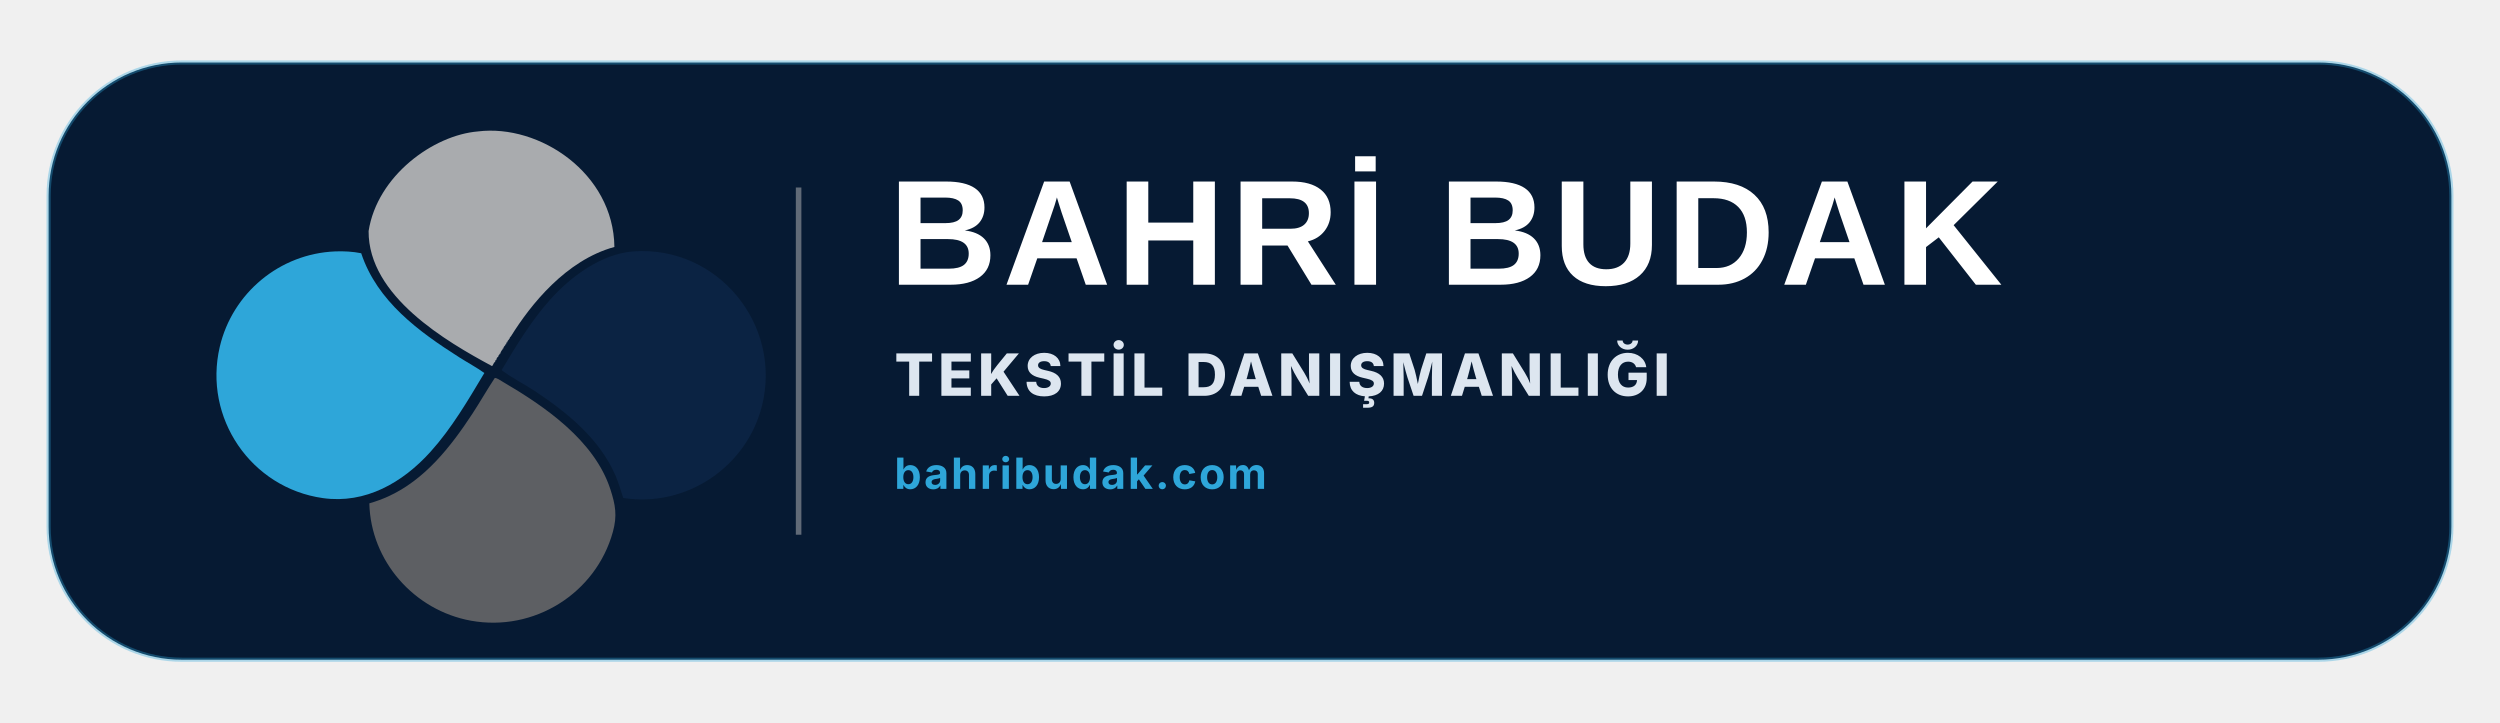
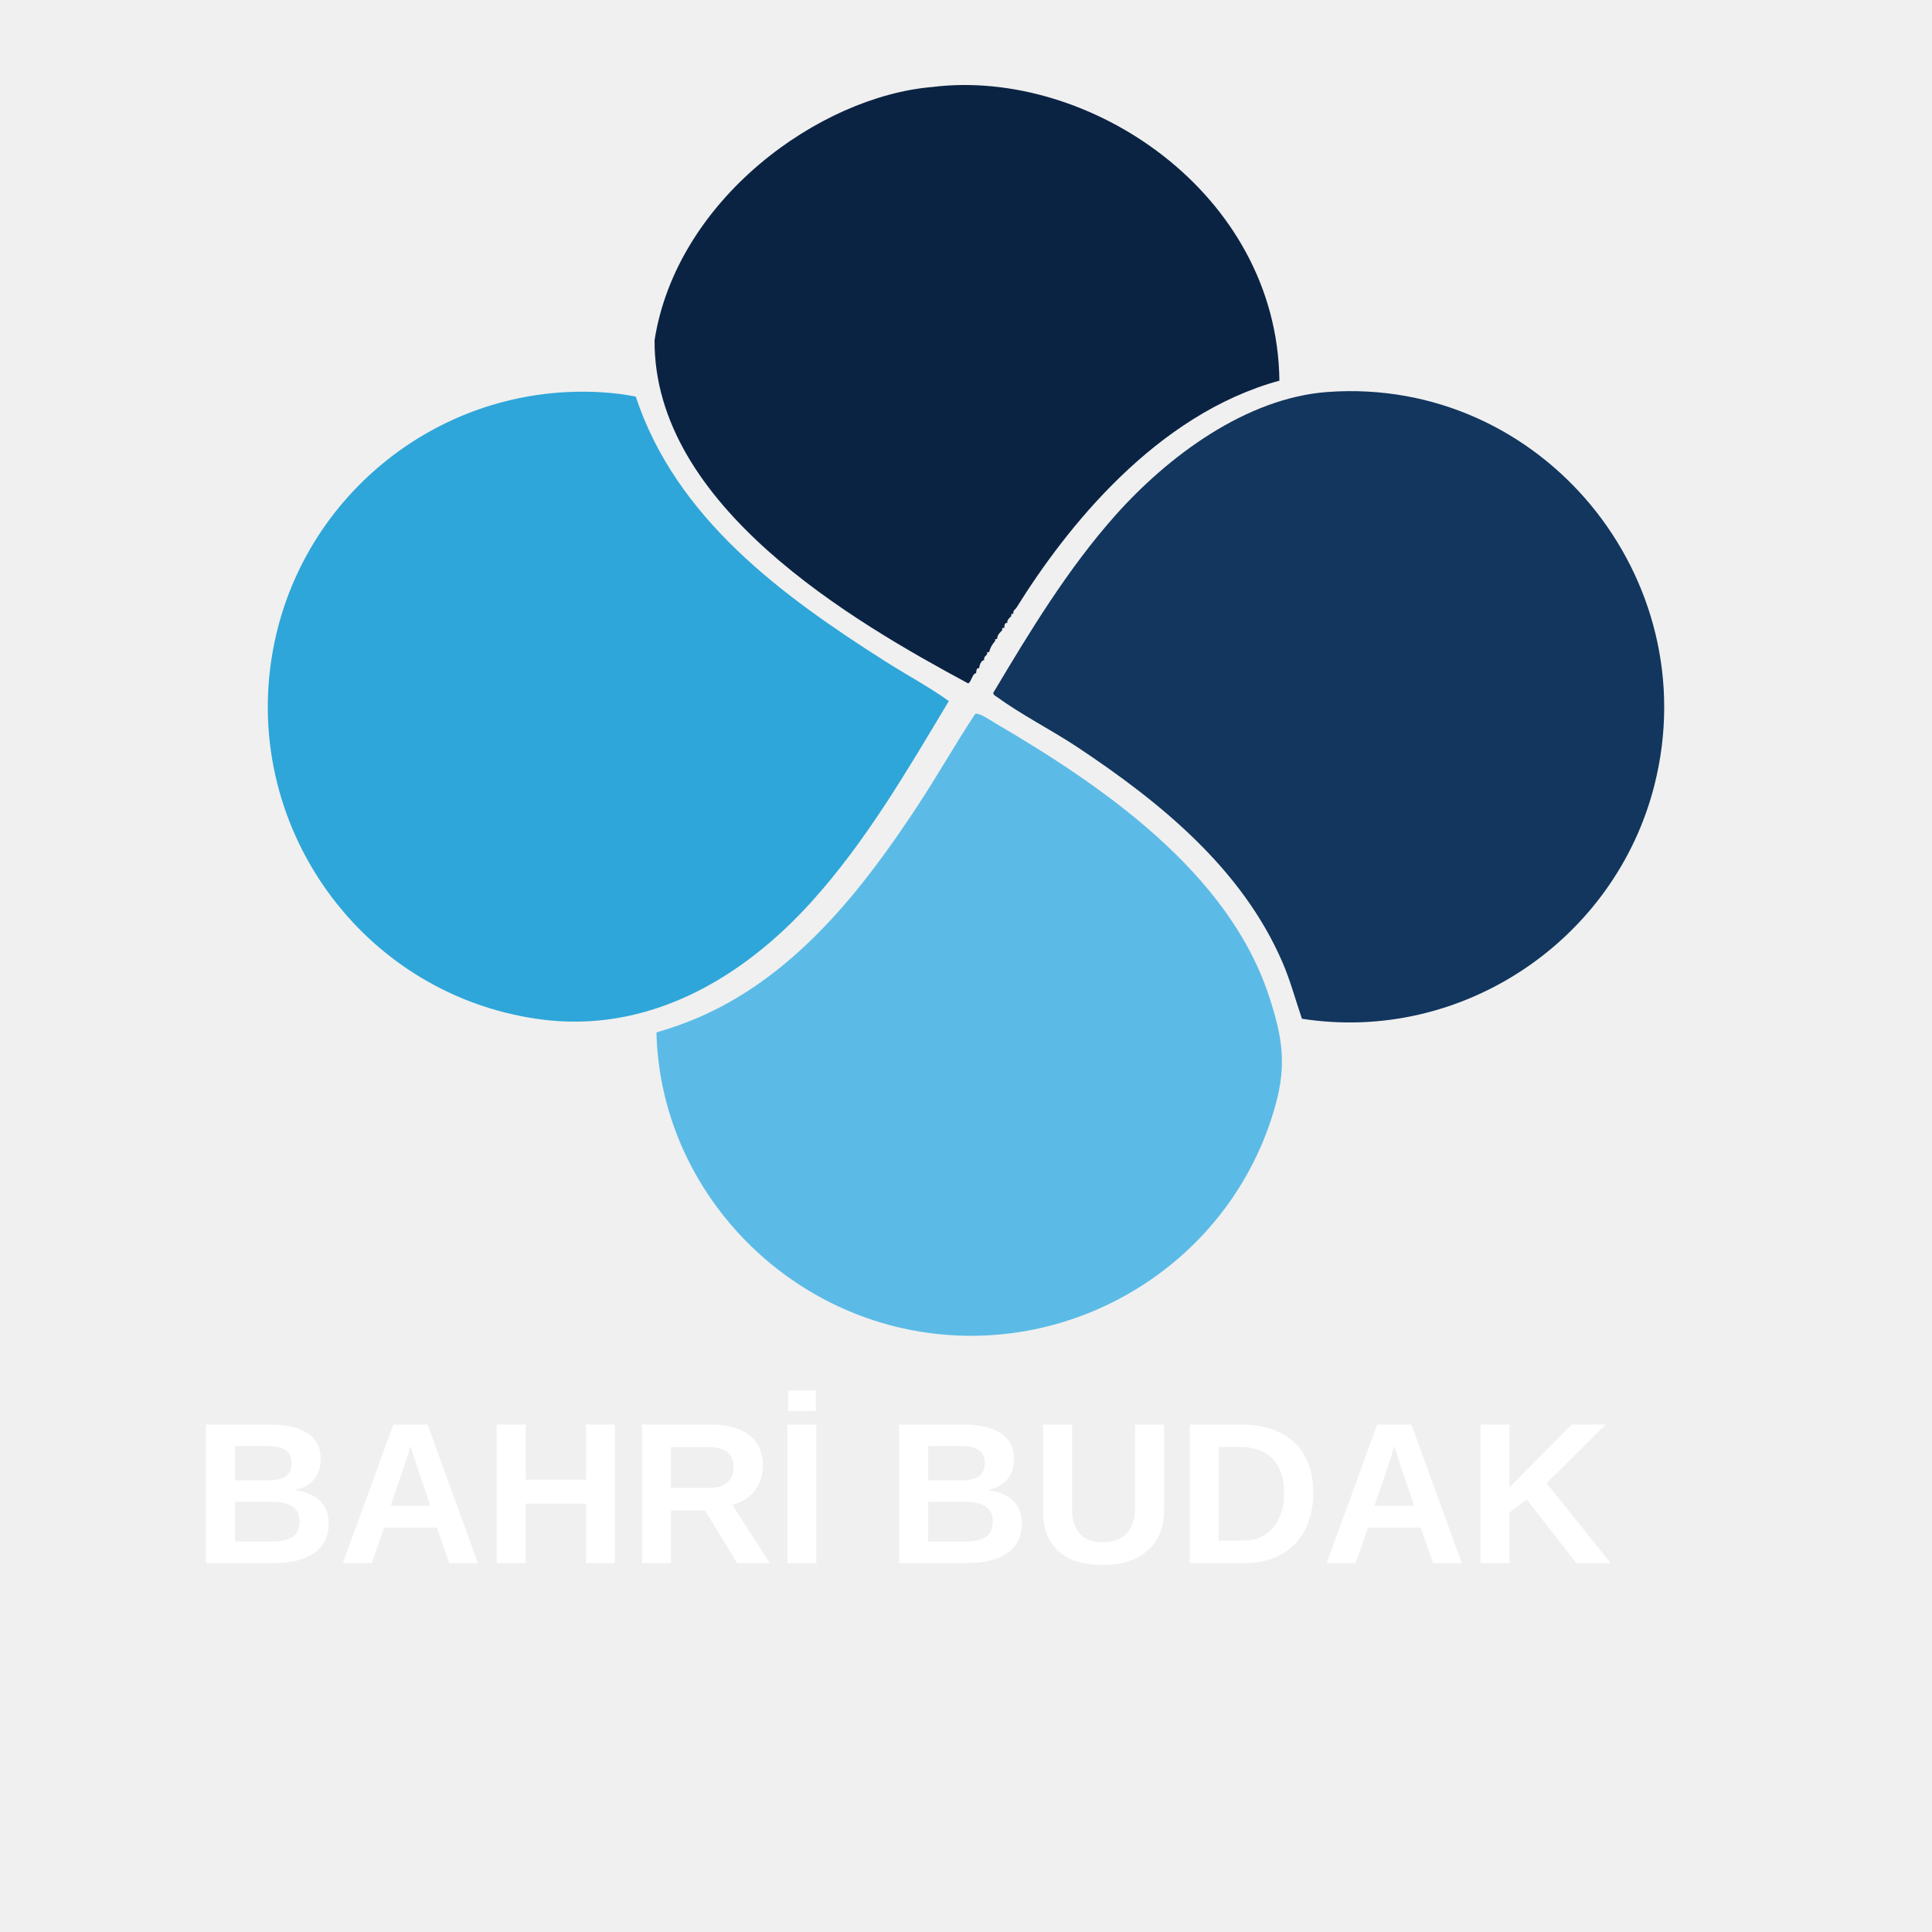
- <svg xmlns="http://www.w3.org/2000/svg" viewBox="0 0 1800 520">
+ <svg xmlns="http://www.w3.org/2000/svg" id="Layer_1" version="1.1" viewBox="0 0 1920 1920">
  <defs>
    <style>
- .st0{fill:#2EA6D9}.st1{fill:#A9ABAE}.st4{fill:#5D5F63}.st5{fill:#0B2343}
- .name{fill:#0B2343;font-family:Montserrat,Arial,sans-serif;font-weight:800;letter-spacing:4px}
- .tag{fill:#0B2343;font-family:Inter,Arial,sans-serif;font-weight:800;letter-spacing:3px}
- .web{fill:#2EA6D9;font-family:Inter,Arial,sans-serif;font-weight:700;letter-spacing:1.5px}
- .name{fill:#FFFFFF}.tag{fill:#DDE6F0}.web{fill:#2EA6D9}</style>
+       .st0 {
+         fill: #2EA6D9;
+       }
+ 
+       .st1 {
+         fill: #0B2343;
+       }
+ 
+       .st2 {
+         fill: #FFFFFF;
+         font-family: Arial-Black, Arial;
+         font-size: 200px;
+         font-weight: 800;
+       }
+ 
+       .st3 {
+         fill: #5BBBE6;
+       }
+ 
+       .st4 {
+         fill: #12365E;
+       }
+     </style>
  </defs>
-   <rect x="35" y="45" width="1730" height="430" rx="96" fill="#061A33" stroke="#2EA6D9" stroke-opacity="0.35" stroke-width="3" />
-   <g transform="translate(80 70) scale(0.285)">
+   <g>
    <path class="st1" d="M927.07,86.38c154.88-18.92,342.19,105.24,344.39,291.92-122.34,33.41-211.58,145.67-261.43,225.82-.94,1.54-3.61,2.38-3,6-2.13-.24-2.24-.13-2,2-.93,1.63-4.47,3.33-4,7-2.81-.65-2.82,2.89-3,5-2.12-.24-2.24-.12-2,2-1.07,1.69-4.78,4.17-5,8,.04,2.24-2.97-.38-2,3-1.89,1.55-5.33,6.95-6,10.99-2.13-.24-2.24-.12-2,2-1.07,1.54-3.49,2.44-3,6-3.05-.09-4.71,5.28-5,7.99-2.94-.63-2.69,2.91-3,5-3.61-.27-4.87,9.25-7.99,10-114.28-61.54-312.43-176.2-311.54-341,21.91-139.83,163.61-242.49,276.55-251.69Z" />
    <path class="st0" d="M566.05,389.52c21.78-.89,44.45.38,65.76,4.61,40.13,121.27,145.27,197.81,248.37,263.37,20.78,13.22,42.78,24.87,62.76,39.2-41.27,68.9-82.25,139.4-136.29,199.28-69.81,77.35-163.94,132.02-271.71,116.76-181.61-25.72-302.45-202.78-260.46-382.06,31.89-136.16,151.5-235.45,291.57-241.15Z" />
-     <path class="st5" d="M1319.66,389.52c212.14-15.18,376.48,184.82,324.54,390.51-39.07,154.74-191.71,257.16-350.35,232.39-6.45-18.86-11.52-38.04-19.5-56.46-40.32-93.03-121.62-159.04-204.05-213.73-24.99-16.58-55.23-31.85-78.79-49.14-1.59-1.16-4.42-2.23-4.46-4.49,36.28-60.86,74.17-123.4,121.4-176.45,52.22-58.65,129.96-116.81,211.2-122.63Z" />
-     <path class="st4" d="M652.35,1026.03c16.1-4.7,31.93-10.35,47.19-17.27,92.97-42.16,158.33-125.55,212.95-208.83,19.48-29.71,37.12-60.82,56.58-90.38,3.77-1.73,15.22,6.33,19.27,8.7,107.11,62.59,232.52,148.6,272.84,271.88,13.01,39.77,17.72,67.02,6.43,107.95-42.92,155.59-199.4,253.32-358.71,224.35-143.01-26-253.01-150.17-256.54-296.39Z" />
+     <path class="st4" d="M1319.66,389.52c212.14-15.18,376.48,184.82,324.54,390.51-39.07,154.74-191.71,257.16-350.35,232.39-6.45-18.86-11.52-38.04-19.5-56.46-40.32-93.03-121.62-159.04-204.05-213.73-24.99-16.58-55.23-31.85-78.79-49.14-1.59-1.16-4.42-2.23-4.46-4.49,36.28-60.86,74.17-123.4,121.4-176.45,52.22-58.65,129.96-116.81,211.2-122.63Z" />
+     <path class="st3" d="M652.35,1026.03c16.1-4.7,31.93-10.35,47.19-17.27,92.97-42.16,158.33-125.55,212.95-208.83,19.48-29.71,37.12-60.82,56.58-90.38,3.77-1.73,15.22,6.33,19.27,8.7,107.11,62.59,232.52,148.6,272.84,271.88,13.01,39.77,17.72,67.02,6.43,107.95-42.92,155.59-199.4,253.32-358.71,224.35-143.01-26-253.01-150.17-256.54-296.39Z" />
  </g>
-   <line x1="575" y1="135" x2="575" y2="385" stroke="#A9ABAE" stroke-opacity="0.55" stroke-width="4" />
-   <text class="name" x="640" y="205" font-size="108">BAHRİ BUDAK</text>
-   <text class="tag" x="644" y="285" font-size="42" textLength="720" lengthAdjust="spacing">TEKSTİL DANIŞMANLIĞI</text>
-   <text class="web" x="644" y="352" font-size="31">bahribudak.com</text>
+   <text class="st2" transform="translate(191.32 1553.28)">
+     <tspan x="0" y="0">BAHRİ BUDAK</tspan>
+   </text>
</svg>
